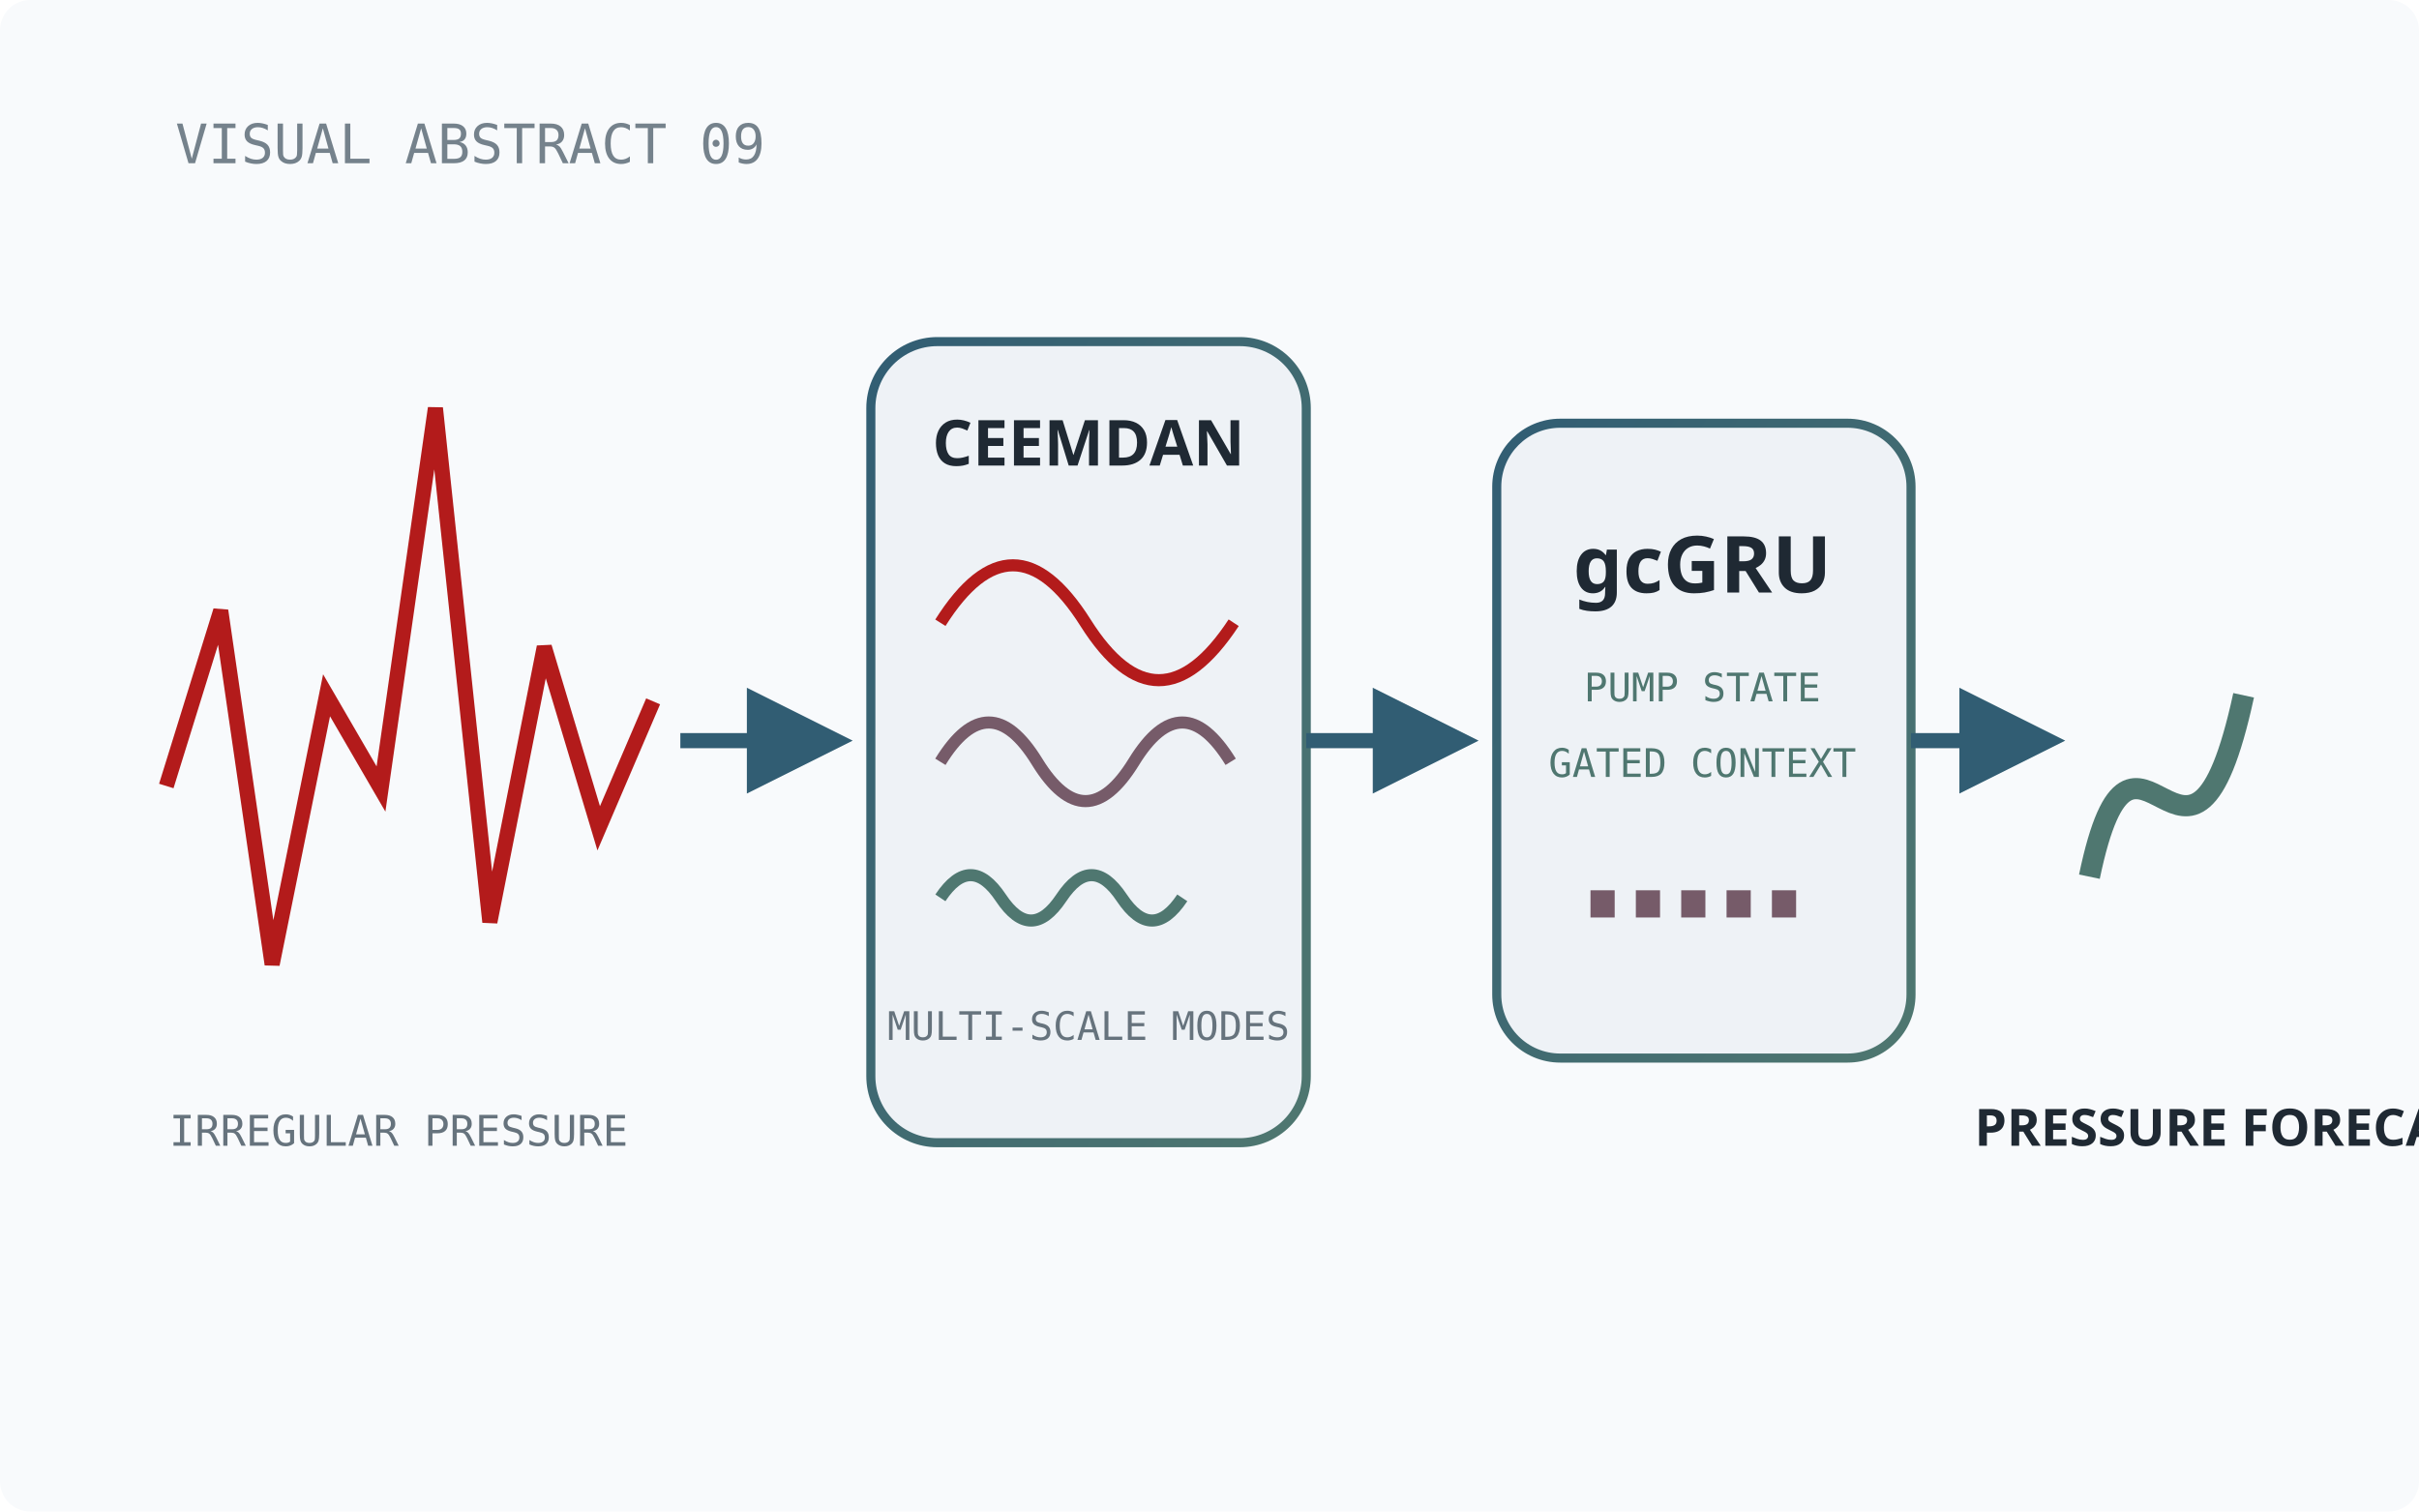
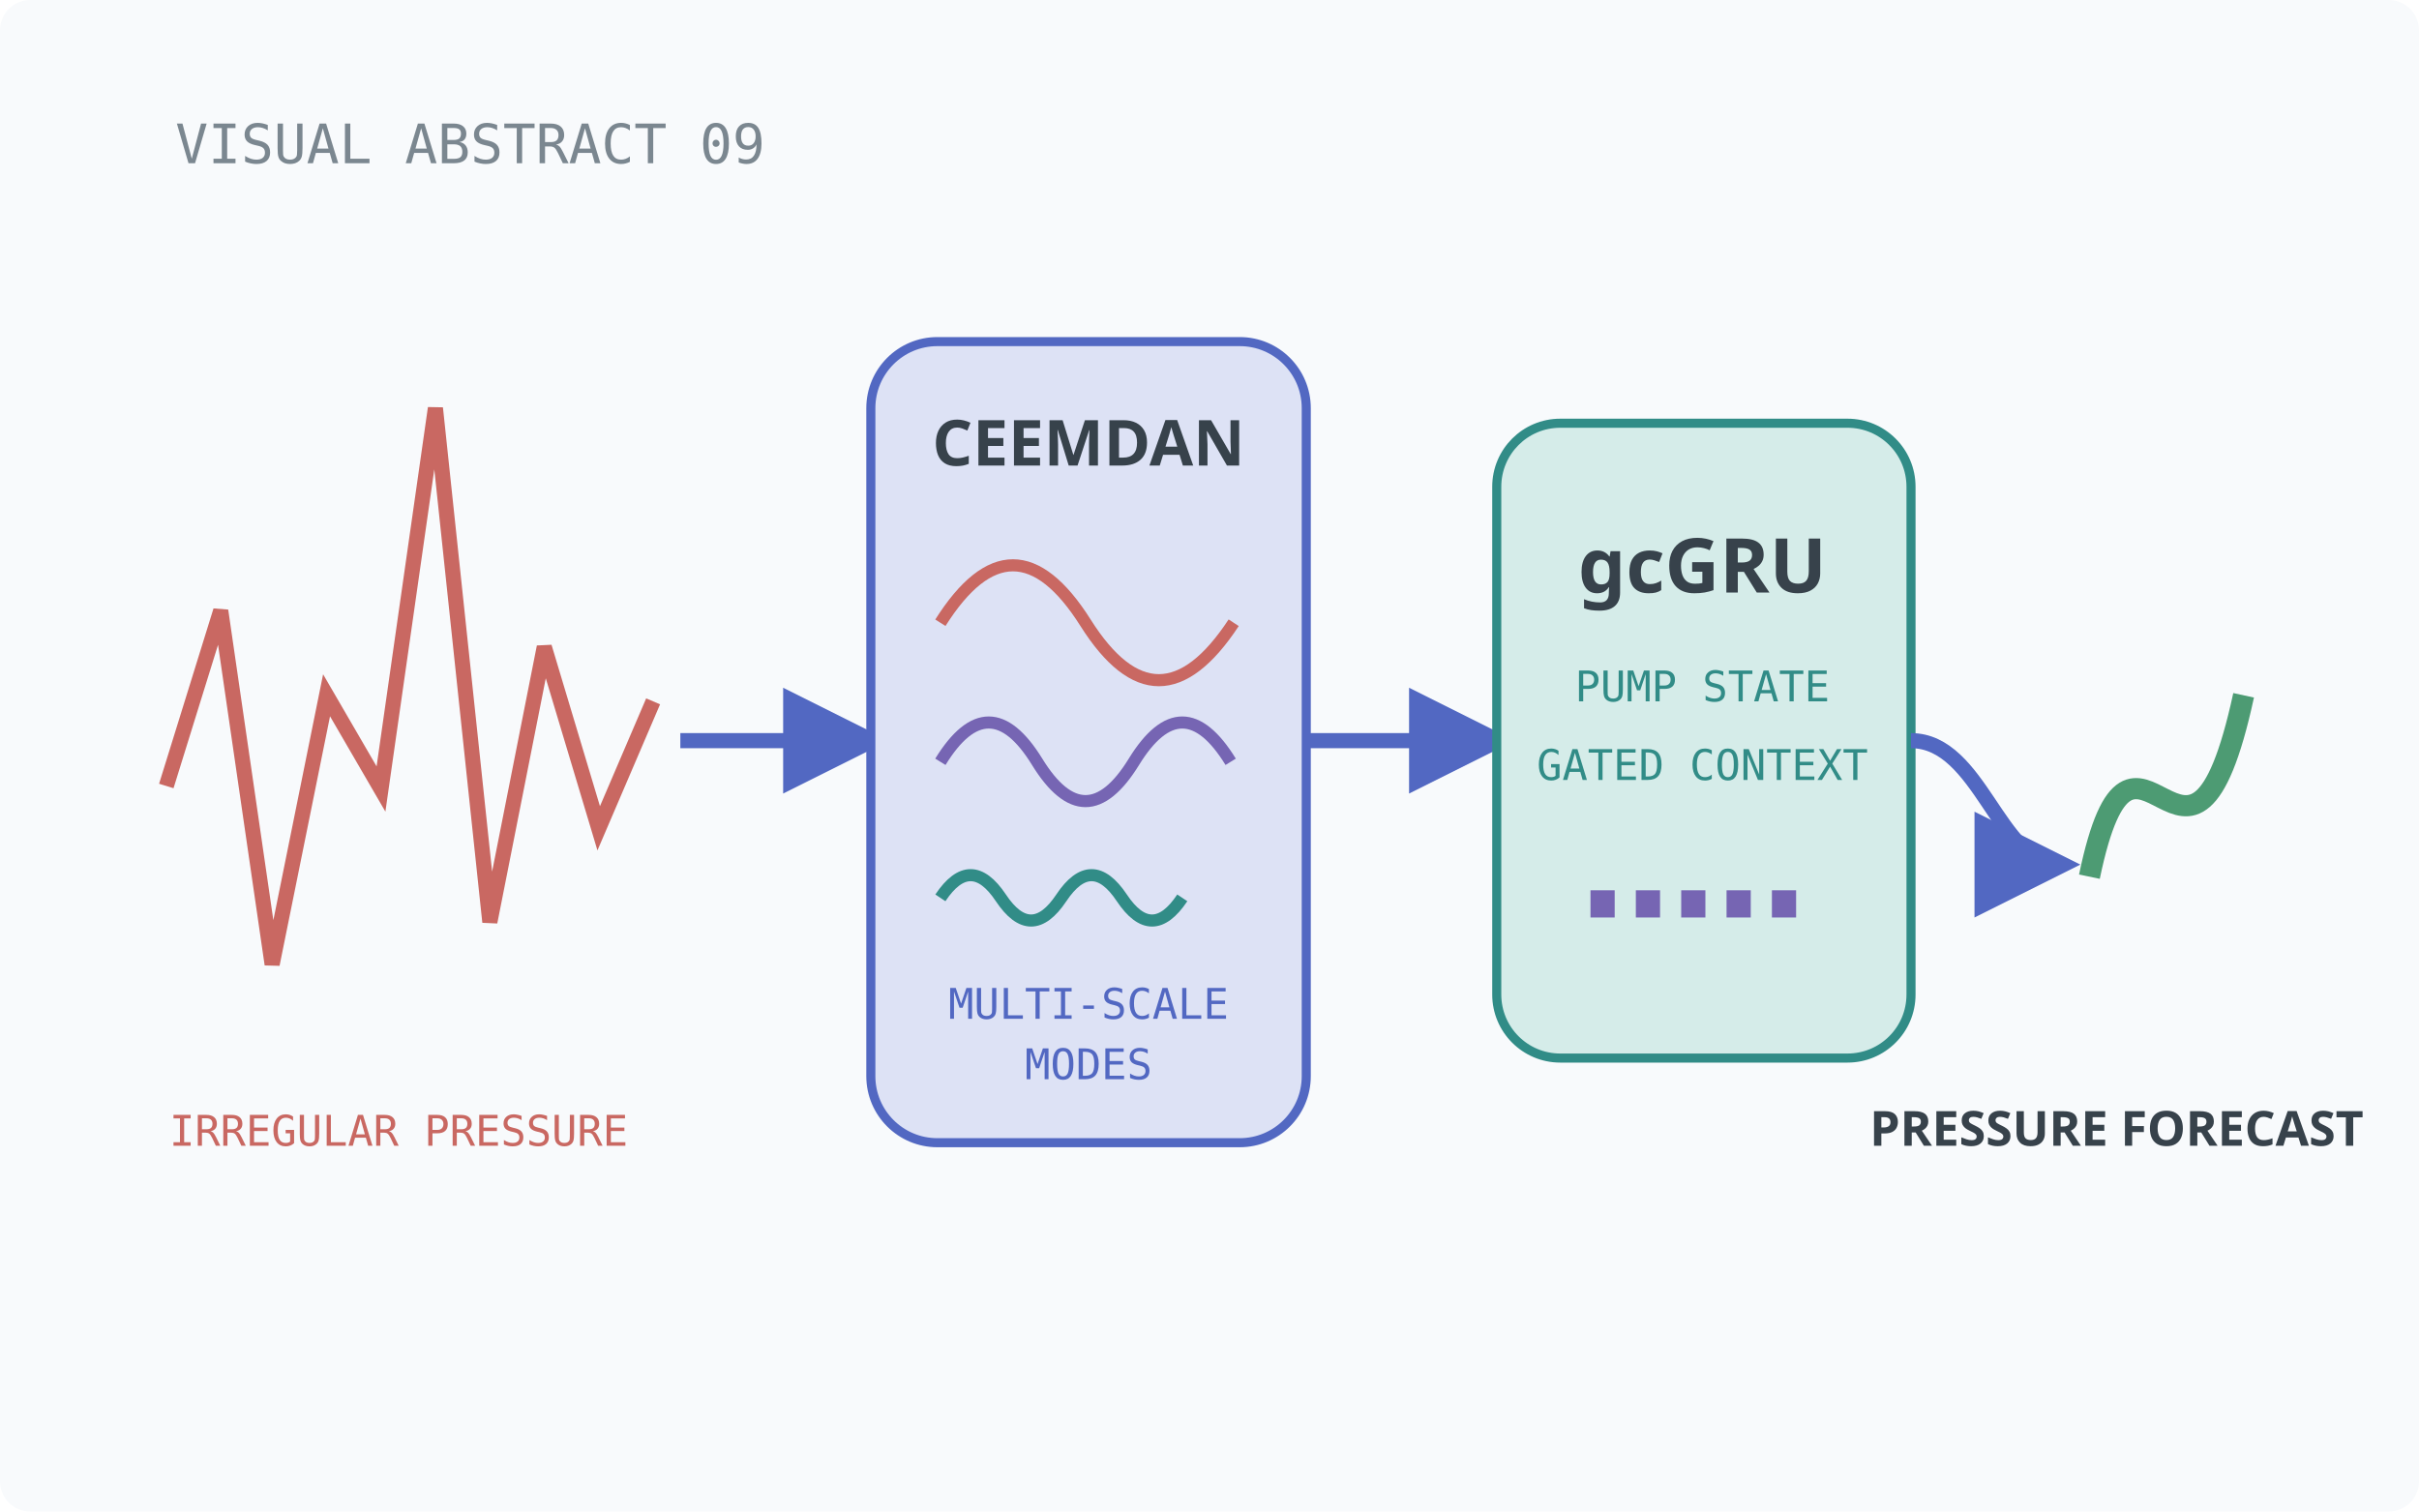
<svg xmlns="http://www.w3.org/2000/svg" viewBox="0 0 800 500" role="img" aria-labelledby="title desc">
  <defs>
-     <linearGradient id="g" x1="0" y1="0" x2="1" y2="1">
-       <stop stop-color="#315d73" />
-       <stop offset="1" stop-color="#4f7770" />
-     </linearGradient>
    <marker id="a" viewBox="0 0 10 10" refX="8" refY="5" markerWidth="7" markerHeight="7" orient="auto">
-       <path d="M0 0L10 5L0 10Z" fill="#315d73" />
+       <path d="M0 0L10 5L0 10Z" fill="#5268C2" />
    </marker>
  </defs>
-   <rect width="800" height="500" rx="10" fill="#f8fafc" />
-   <text x="58" y="54" fill="#75828c" font-family="monospace" font-size="18">VISUAL ABSTRACT 09</text>
-   <path d="M55 260l18-58 17 117 18-89 18 31 18-126 18 170 18-91 18 60 18-42" fill="none" stroke="#b31b1b" stroke-width="5" />
-   <text x="56" y="379" fill="#66737d" font-family="monospace" font-size="14">IRREGULAR PRESSURE</text>
-   <path d="M225 245H275" stroke="#315d73" stroke-width="5" marker-end="url(#a)" />
-   <rect x="288" y="113" width="144" height="265" rx="22" fill="#eef2f6" stroke="url(#g)" stroke-width="3" />
-   <text x="360" y="154" text-anchor="middle" fill="#1f2933" font-family="sans-serif" font-size="21" font-weight="700">CEEMDAN</text>
+   <rect width="800" height="500" rx="10" fill="#F8FAFC" />
+   <text x="58" y="54" fill="#7B8790" font-family="monospace" font-size="18">VISUAL ABSTRACT 09</text>
+   <path d="M55 260l18-58 17 117 18-89 18 31 18-126 18 170 18-91 18 60 18-42" fill="none" stroke="#C96862" stroke-width="5" />
+   <text x="56" y="379" fill="#C96862" font-family="monospace" font-size="14">IRREGULAR PRESSURE</text>
+   <path d="M225 245H287" stroke="#5268C2" stroke-width="5" marker-end="url(#a)" />
+   <rect x="288" y="113" width="144" height="265" rx="22" fill="#DDE2F5" stroke="#5268C2" stroke-width="3" />
+   <text x="360" y="154" text-anchor="middle" fill="#37424B" font-family="sans-serif" font-size="21" font-weight="700">CEEMDAN</text>
  <g fill="none" stroke-width="4">
-     <path d="M311 206q24-38 48 0t49 0" stroke="#b31b1b" />
-     <path d="M311 252q16-26 32 0t32 0t32 0" stroke="#765b69" />
-     <path d="M311 297q10-15 20 0t20 0t20 0t20 0" stroke="#4f7770" />
+     <path d="M311 206q24-38 48 0t49 0" stroke="#C96862" />
+     <path d="M311 252q16-26 32 0t32 0t32 0" stroke="#7665B3" />
+     <path d="M311 297q10-15 20 0t20 0t20 0t20 0" stroke="#318C87" />
  </g>
-   <text x="360" y="344" text-anchor="middle" fill="#66737d" font-family="monospace" font-size="13">MULTI-SCALE MODES</text>
-   <path d="M432 245H482" stroke="#315d73" stroke-width="5" marker-end="url(#a)" />
-   <rect x="495" y="140" width="137" height="210" rx="21" fill="#eef2f6" stroke="url(#g)" stroke-width="3" />
-   <text x="563" y="196" text-anchor="middle" fill="#1f2933" font-family="sans-serif" font-size="26" font-weight="700">gcGRU</text>
-   <text x="563" y="232" text-anchor="middle" fill="#4f7770" font-family="monospace" font-size="13">PUMP STATE</text>
-   <text x="563" y="257" text-anchor="middle" fill="#4f7770" font-family="monospace" font-size="13">GATED CONTEXT</text>
-   <path d="M526 299h75" stroke="#765b69" stroke-width="9" stroke-dasharray="8 7" />
-   <path d="M632 245H676" stroke="#315d73" stroke-width="5" marker-end="url(#a)" />
-   <path d="M691 290C706 218 724 313 742 230" fill="none" stroke="#4f7770" stroke-width="7" />
-   <text x="653" y="379" fill="#1f2933" font-family="sans-serif" font-size="17" font-weight="700">PRESSURE FORECAST</text>
+   <text x="360" y="337" text-anchor="middle" fill="#5268C2" font-family="monospace" font-size="14">MULTI-SCALE</text>
+   <text x="360" y="357" text-anchor="middle" fill="#5268C2" font-family="monospace" font-size="14">MODES</text>
+   <path d="M432 245H494" stroke="#5268C2" stroke-width="5" marker-end="url(#a)" />
+   <rect x="495" y="140" width="137" height="210" rx="21" fill="#D5ECE9" stroke="#318C87" stroke-width="3" />
+   <text x="563" y="196" text-anchor="middle" fill="#37424B" font-family="sans-serif" font-size="25" font-weight="700">gcGRU</text>
+   <text x="563" y="232" text-anchor="middle" fill="#318C87" font-family="monospace" font-size="14">PUMP STATE</text>
+   <text x="563" y="258" text-anchor="middle" fill="#318C87" font-family="monospace" font-size="14">GATED CONTEXT</text>
+   <path d="M526 299h75" stroke="#7665B3" stroke-width="9" stroke-dasharray="8 7" />
+   <path d="M632 245C655 245 661 286 681 286" fill="none" stroke="#5268C2" stroke-width="5" marker-end="url(#a)" />
+   <path d="M691 290C706 218 724 313 742 230" fill="none" stroke="#4D9B73" stroke-width="7" />
+   <text x="700" y="379" text-anchor="middle" fill="#37424B" font-family="sans-serif" font-size="16" font-weight="700">PRESSURE FORECAST</text>
</svg>
